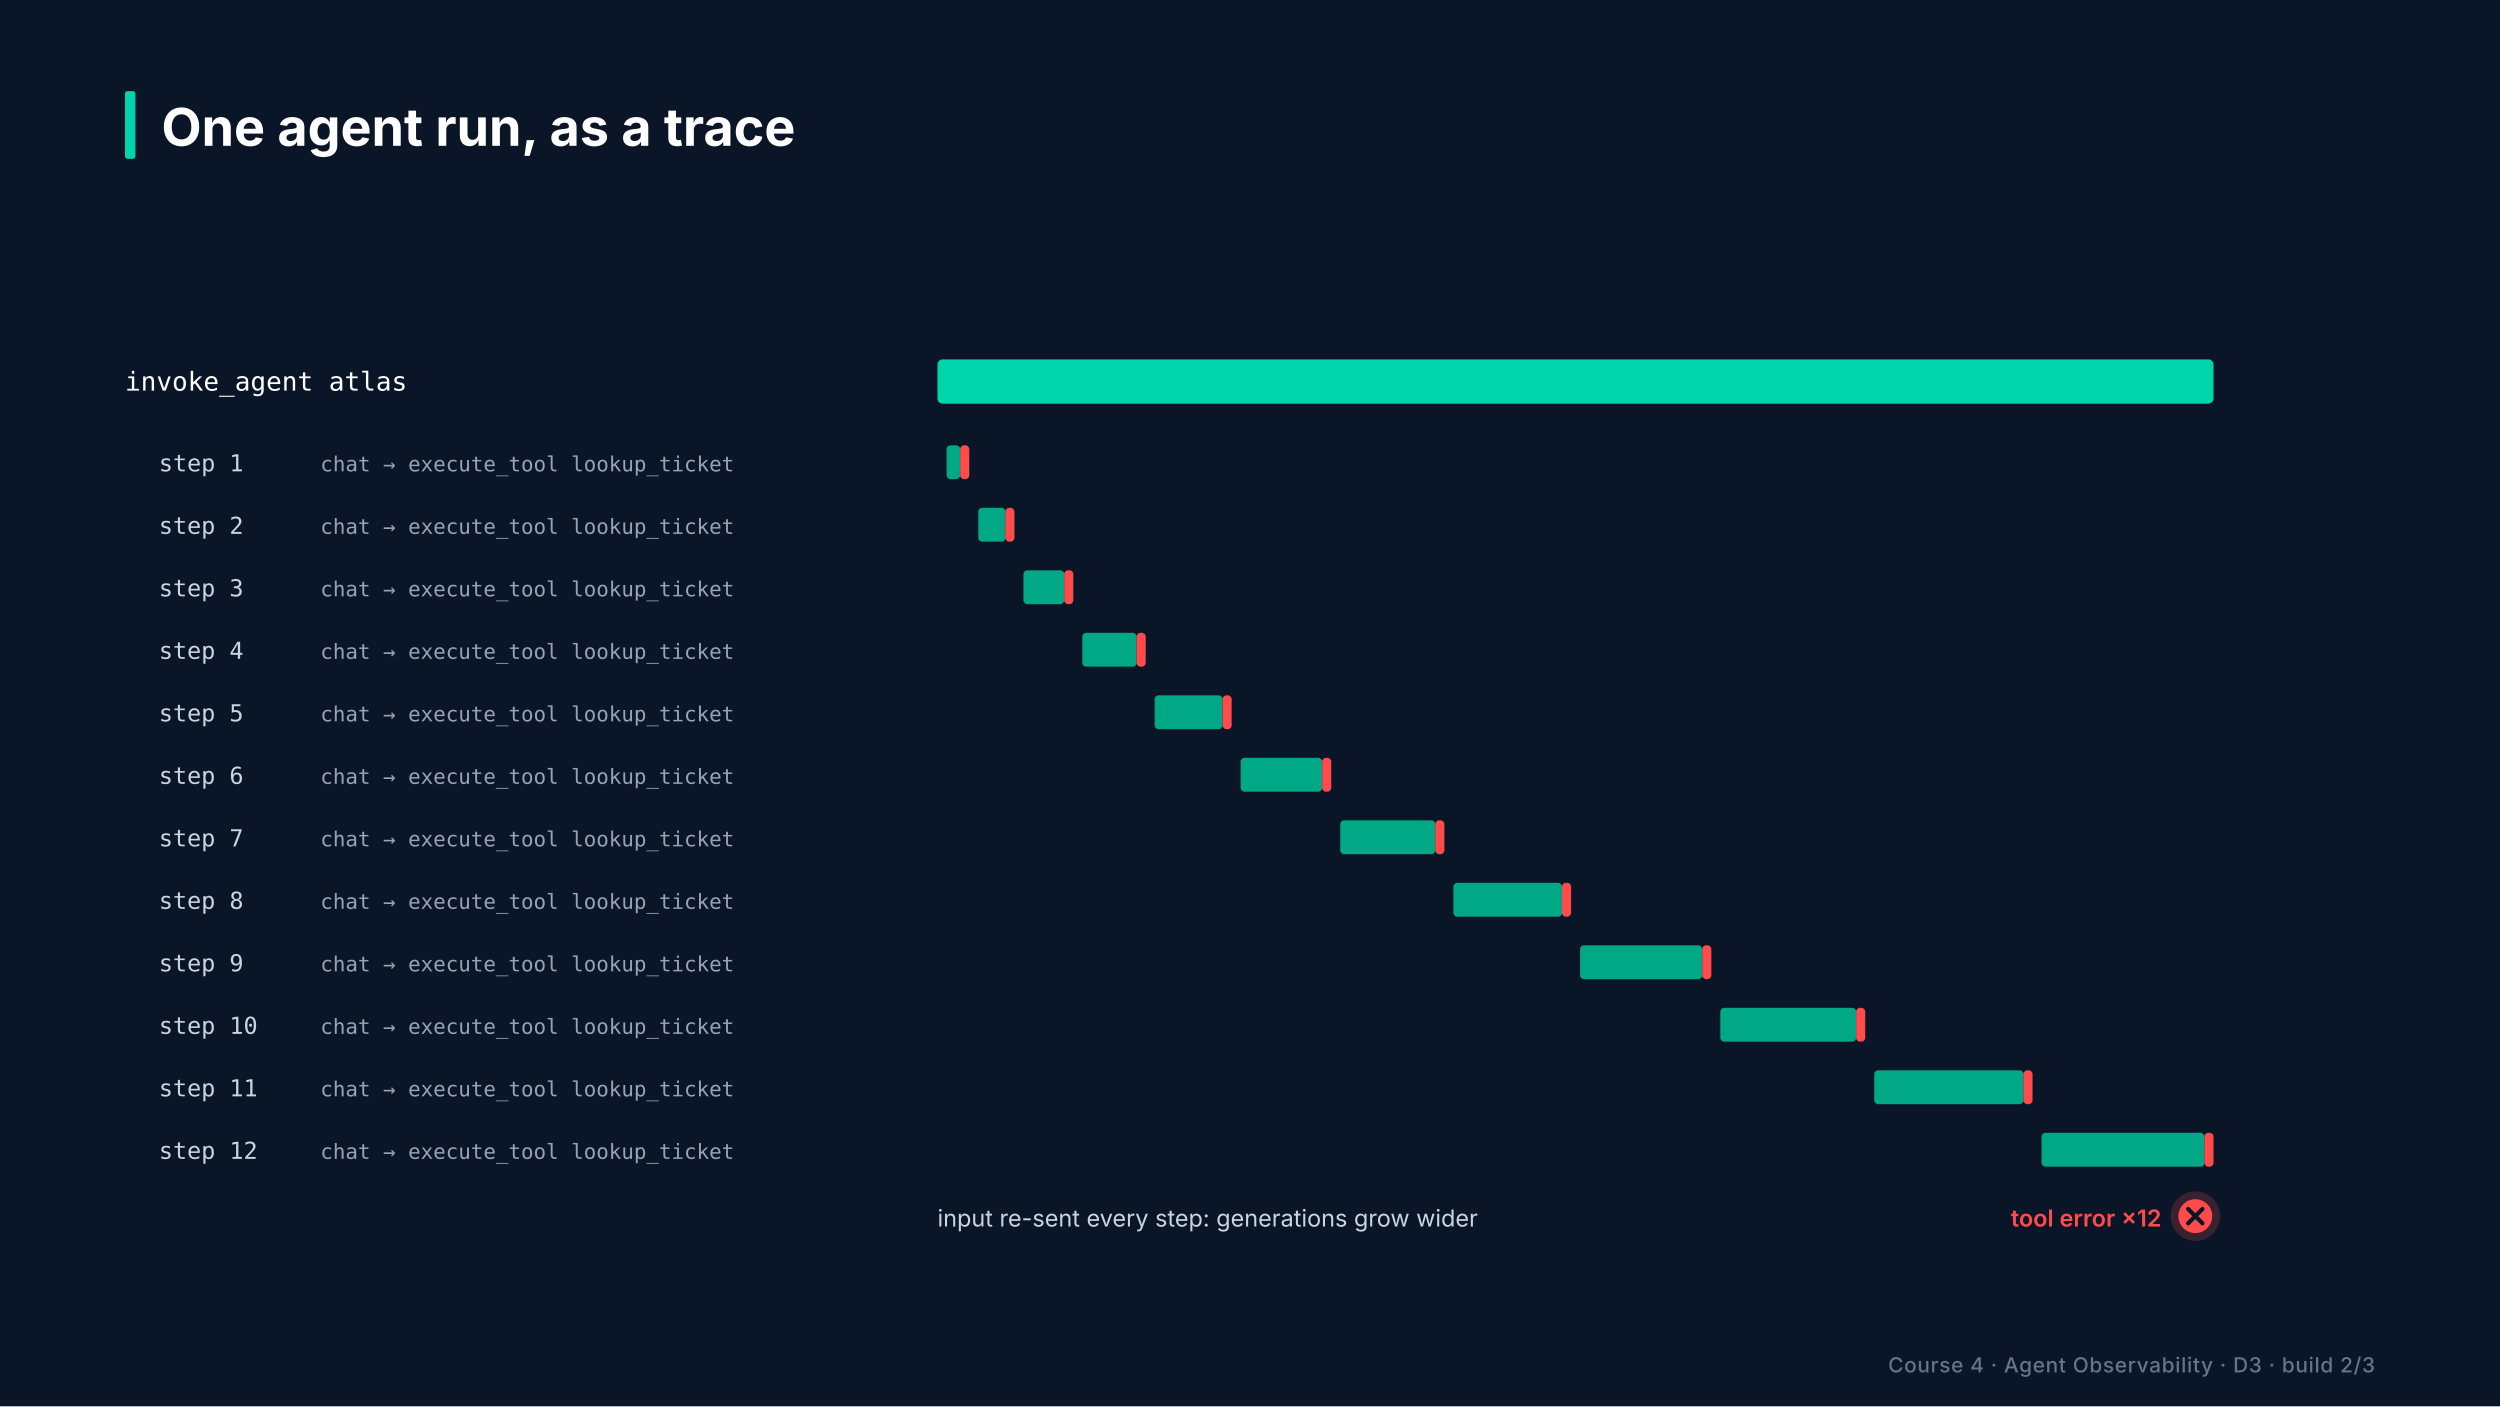
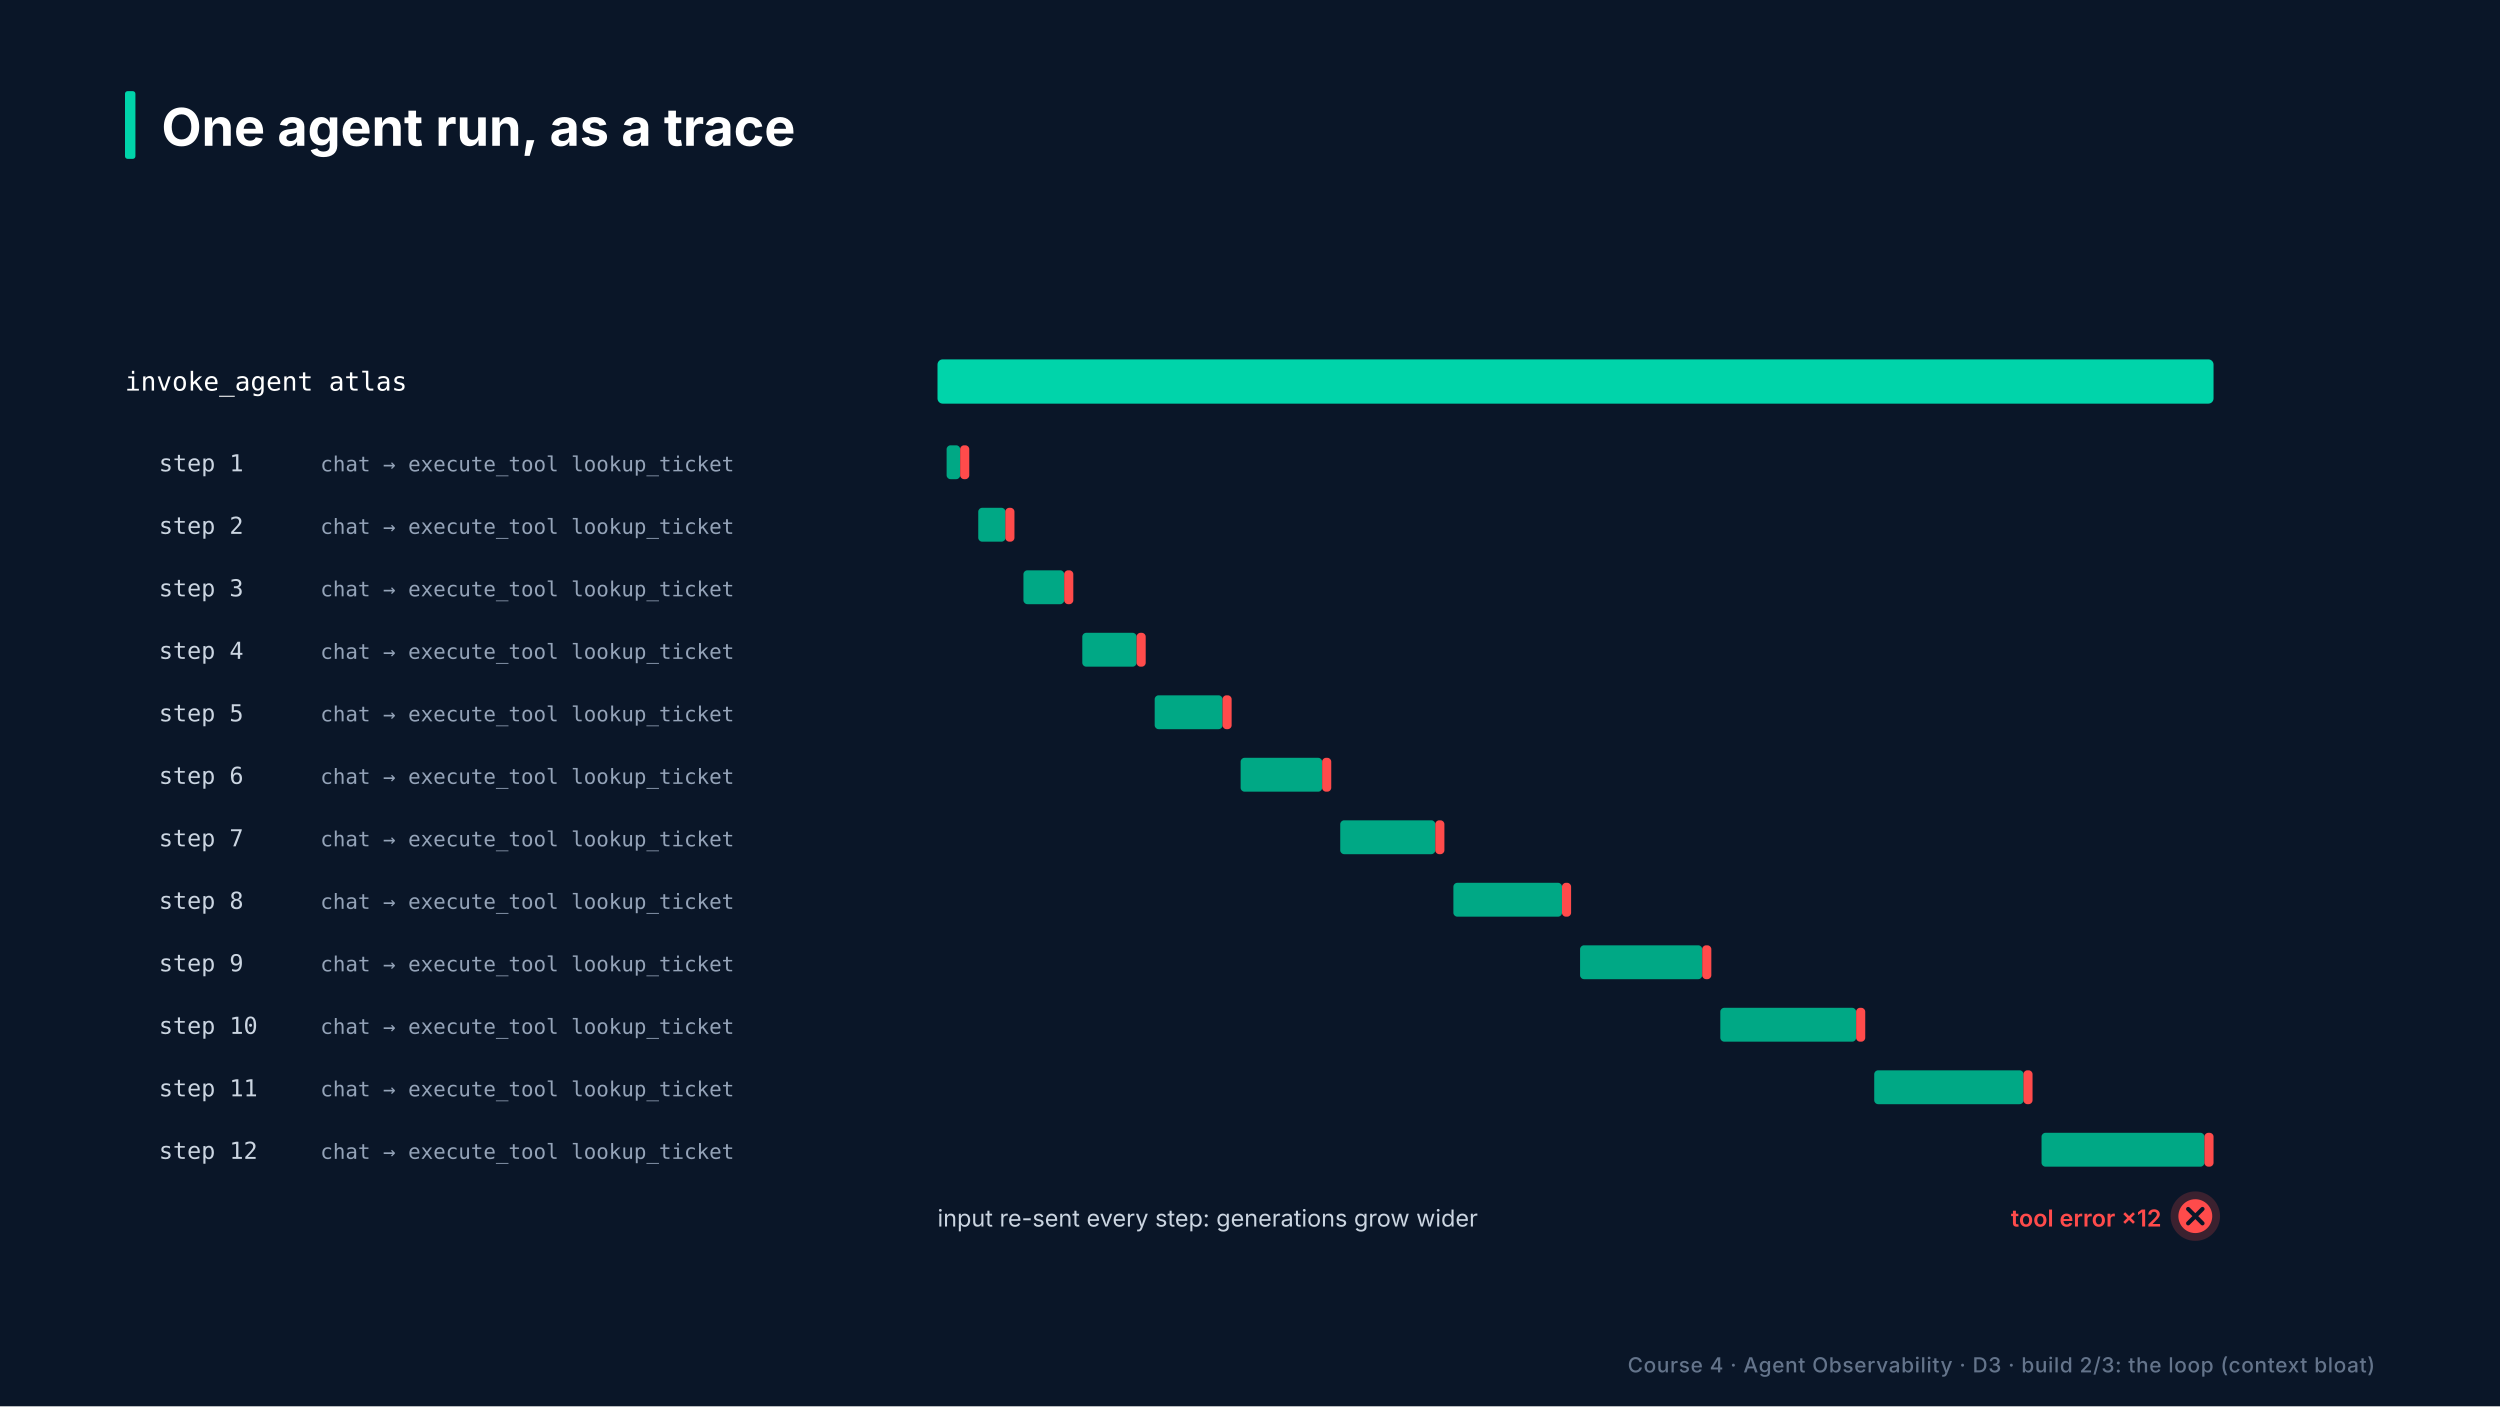
<svg xmlns="http://www.w3.org/2000/svg" viewBox="0 0 1920 1080" width="1920" height="1080" role="img" aria-labelledby="t-D3">
  <defs>
    <marker id="arr-flow" viewBox="0 0 16 16" markerWidth="16" markerHeight="16" refX="12" refY="8" orient="auto-start-reverse" markerUnits="userSpaceOnUse">
      <path d="M3 2.5 L12.5 8 L3 13.5" fill="none" stroke="#FFFFFF99" stroke-width="2.6" stroke-linecap="round" stroke-linejoin="round" />
    </marker>
    <marker id="arr-teal" viewBox="0 0 16 16" markerWidth="16" markerHeight="16" refX="12" refY="8" orient="auto-start-reverse" markerUnits="userSpaceOnUse">
      <path d="M3 2.5 L12.5 8 L3 13.5" fill="none" stroke="#00D4AA" stroke-width="2.6" stroke-linecap="round" stroke-linejoin="round" />
    </marker>
    <marker id="arr-red" viewBox="0 0 16 16" markerWidth="16" markerHeight="16" refX="12" refY="8" orient="auto-start-reverse" markerUnits="userSpaceOnUse">
      <path d="M3 2.5 L12.5 8 L3 13.5" fill="none" stroke="#FF4B4B" stroke-width="2.6" stroke-linecap="round" stroke-linejoin="round" />
    </marker>
    <marker id="arr-amber" viewBox="0 0 16 16" markerWidth="16" markerHeight="16" refX="12" refY="8" orient="auto-start-reverse" markerUnits="userSpaceOnUse">
      <path d="M3 2.5 L12.5 8 L3 13.5" fill="none" stroke="#FFB020" stroke-width="2.6" stroke-linecap="round" stroke-linejoin="round" />
    </marker>
    <marker id="arr-gray" viewBox="0 0 16 16" markerWidth="16" markerHeight="16" refX="12" refY="8" orient="auto-start-reverse" markerUnits="userSpaceOnUse">
      <path d="M3 2.5 L12.5 8 L3 13.5" fill="none" stroke="#64748B" stroke-width="2.6" stroke-linecap="round" stroke-linejoin="round" />
    </marker>
    <marker id="arr-white" viewBox="0 0 16 16" markerWidth="16" markerHeight="16" refX="12" refY="8" orient="auto-start-reverse" markerUnits="userSpaceOnUse">
      <path d="M3 2.5 L12.5 8 L3 13.5" fill="none" stroke="#FFFFFF" stroke-width="2.6" stroke-linecap="round" stroke-linejoin="round" />
    </marker>
  </defs>
  <rect width="1920" height="1080" fill="#0A1628" />
  <g id="diagram-title">
    <rect x="96" y="70" width="8" height="52" rx="2" fill="#00D4AA" />
    <text x="124" y="112" font-family="Inter, 'Inter var', 'Helvetica Neue', Arial, sans-serif" font-size="40" font-weight="700" fill="#FFFFFF">One agent run, as a trace</text>
-     <text x="1824" y="1054" font-family="Inter, 'Inter var', 'Helvetica Neue', Arial, sans-serif" font-size="16" font-weight="500" fill="#64748B" text-anchor="end" letter-spacing="0.5">Course 4 · Agent Observability · D3 · build 2/3</text>
+     <text x="1824" y="1054" font-family="Inter, 'Inter var', 'Helvetica Neue', Arial, sans-serif" font-size="16" font-weight="500" fill="#64748B" text-anchor="end" letter-spacing="0.5">Course 4 · Agent Observability · D3 · build 2/3: the loop (context bloat)</text>
  </g>
  <g id="build-1">
    <defs>
      <pattern id="hatch-teal" width="12" height="12" patternUnits="userSpaceOnUse" patternTransform="rotate(45)">
        <rect width="12" height="12" fill="#1A2742" />
        <rect width="5" height="12" fill="#00D4AA" />
      </pattern>
      <pattern id="hatch-white" width="12" height="12" patternUnits="userSpaceOnUse" patternTransform="rotate(45)">
        <rect width="12" height="12" fill="#1A2742" />
        <rect width="5" height="12" fill="#FFFFFF" fill-opacity="0.8" />
      </pattern>
    </defs>
  </g>
  <g id="build-2-only">
    <text x="96" y="300" font-family="'JetBrains Mono', 'Fira Code', Menlo, Consolas, monospace" font-size="20" font-weight="500" fill="#FFFFFF" text-anchor="start">invoke_agent atlas</text>
    <rect x="720" y="276" width="980" height="34" rx="4" fill="#00D4AA" />
    <text x="122" y="362" font-family="'JetBrains Mono', 'Fira Code', Menlo, Consolas, monospace" font-size="18" font-weight="500" fill="#CBD5E1" text-anchor="start">step 1</text>
    <text x="246" y="362" font-family="'JetBrains Mono', 'Fira Code', Menlo, Consolas, monospace" font-size="16" font-weight="400" fill="#94A3B8" text-anchor="start">chat → execute_tool lookup_ticket</text>
    <rect x="727.0" y="342" width="10.4" height="26" rx="3" fill="#00A885" />
    <rect x="737.4" y="342" width="7.0" height="26" rx="3" fill="#FF4B4B" />
    <text x="122" y="410" font-family="'JetBrains Mono', 'Fira Code', Menlo, Consolas, monospace" font-size="18" font-weight="500" fill="#CBD5E1" text-anchor="start">step 2</text>
    <text x="246" y="410" font-family="'JetBrains Mono', 'Fira Code', Menlo, Consolas, monospace" font-size="16" font-weight="400" fill="#94A3B8" text-anchor="start">chat → execute_tool lookup_ticket</text>
    <rect x="751.3" y="390" width="20.9" height="26" rx="3" fill="#00A885" />
    <rect x="772.1" y="390" width="7.0" height="26" rx="3" fill="#FF4B4B" />
    <text x="122" y="458" font-family="'JetBrains Mono', 'Fira Code', Menlo, Consolas, monospace" font-size="18" font-weight="500" fill="#CBD5E1" text-anchor="start">step 3</text>
    <text x="246" y="458" font-family="'JetBrains Mono', 'Fira Code', Menlo, Consolas, monospace" font-size="16" font-weight="400" fill="#94A3B8" text-anchor="start">chat → execute_tool lookup_ticket</text>
    <rect x="786.0" y="438" width="31.3" height="26" rx="3" fill="#00A885" />
    <rect x="817.3" y="438" width="7.0" height="26" rx="3" fill="#FF4B4B" />
    <text x="122" y="506" font-family="'JetBrains Mono', 'Fira Code', Menlo, Consolas, monospace" font-size="18" font-weight="500" fill="#CBD5E1" text-anchor="start">step 4</text>
    <text x="246" y="506" font-family="'JetBrains Mono', 'Fira Code', Menlo, Consolas, monospace" font-size="16" font-weight="400" fill="#94A3B8" text-anchor="start">chat → execute_tool lookup_ticket</text>
    <rect x="831.2" y="486" width="41.7" height="26" rx="3" fill="#00A885" />
    <rect x="872.9" y="486" width="7.0" height="26" rx="3" fill="#FF4B4B" />
    <text x="122" y="554" font-family="'JetBrains Mono', 'Fira Code', Menlo, Consolas, monospace" font-size="18" font-weight="500" fill="#CBD5E1" text-anchor="start">step 5</text>
    <text x="246" y="554" font-family="'JetBrains Mono', 'Fira Code', Menlo, Consolas, monospace" font-size="16" font-weight="400" fill="#94A3B8" text-anchor="start">chat → execute_tool lookup_ticket</text>
    <rect x="886.8" y="534" width="52.1" height="26" rx="3" fill="#00A885" />
    <rect x="938.9" y="534" width="7.0" height="26" rx="3" fill="#FF4B4B" />
    <text x="122" y="602" font-family="'JetBrains Mono', 'Fira Code', Menlo, Consolas, monospace" font-size="18" font-weight="500" fill="#CBD5E1" text-anchor="start">step 6</text>
    <text x="246" y="602" font-family="'JetBrains Mono', 'Fira Code', Menlo, Consolas, monospace" font-size="16" font-weight="400" fill="#94A3B8" text-anchor="start">chat → execute_tool lookup_ticket</text>
    <rect x="952.8" y="582" width="62.6" height="26" rx="3" fill="#00A885" />
    <rect x="1015.4" y="582" width="7.0" height="26" rx="3" fill="#FF4B4B" />
    <text x="122" y="650" font-family="'JetBrains Mono', 'Fira Code', Menlo, Consolas, monospace" font-size="18" font-weight="500" fill="#CBD5E1" text-anchor="start">step 7</text>
    <text x="246" y="650" font-family="'JetBrains Mono', 'Fira Code', Menlo, Consolas, monospace" font-size="16" font-weight="400" fill="#94A3B8" text-anchor="start">chat → execute_tool lookup_ticket</text>
    <rect x="1029.3" y="630" width="73.0" height="26" rx="3" fill="#00A885" />
    <rect x="1102.3" y="630" width="7.0" height="26" rx="3" fill="#FF4B4B" />
    <text x="122" y="698" font-family="'JetBrains Mono', 'Fira Code', Menlo, Consolas, monospace" font-size="18" font-weight="500" fill="#CBD5E1" text-anchor="start">step 8</text>
    <text x="246" y="698" font-family="'JetBrains Mono', 'Fira Code', Menlo, Consolas, monospace" font-size="16" font-weight="400" fill="#94A3B8" text-anchor="start">chat → execute_tool lookup_ticket</text>
    <rect x="1116.2" y="678" width="83.4" height="26" rx="3" fill="#00A885" />
    <rect x="1199.6" y="678" width="7.0" height="26" rx="3" fill="#FF4B4B" />
    <text x="122" y="746" font-family="'JetBrains Mono', 'Fira Code', Menlo, Consolas, monospace" font-size="18" font-weight="500" fill="#CBD5E1" text-anchor="start">step 9</text>
    <text x="246" y="746" font-family="'JetBrains Mono', 'Fira Code', Menlo, Consolas, monospace" font-size="16" font-weight="400" fill="#94A3B8" text-anchor="start">chat → execute_tool lookup_ticket</text>
    <rect x="1213.5" y="726" width="93.8" height="26" rx="3" fill="#00A885" />
    <rect x="1307.3" y="726" width="7.0" height="26" rx="3" fill="#FF4B4B" />
    <text x="122" y="794" font-family="'JetBrains Mono', 'Fira Code', Menlo, Consolas, monospace" font-size="18" font-weight="500" fill="#CBD5E1" text-anchor="start">step 10</text>
    <text x="246" y="794" font-family="'JetBrains Mono', 'Fira Code', Menlo, Consolas, monospace" font-size="16" font-weight="400" fill="#94A3B8" text-anchor="start">chat → execute_tool lookup_ticket</text>
    <rect x="1321.2" y="774" width="104.3" height="26" rx="3" fill="#00A885" />
    <rect x="1425.5" y="774" width="7.0" height="26" rx="3" fill="#FF4B4B" />
    <text x="122" y="842" font-family="'JetBrains Mono', 'Fira Code', Menlo, Consolas, monospace" font-size="18" font-weight="500" fill="#CBD5E1" text-anchor="start">step 11</text>
    <text x="246" y="842" font-family="'JetBrains Mono', 'Fira Code', Menlo, Consolas, monospace" font-size="16" font-weight="400" fill="#94A3B8" text-anchor="start">chat → execute_tool lookup_ticket</text>
    <rect x="1439.4" y="822" width="114.7" height="26" rx="3" fill="#00A885" />
    <rect x="1554.0" y="822" width="7.0" height="26" rx="3" fill="#FF4B4B" />
    <text x="122" y="890" font-family="'JetBrains Mono', 'Fira Code', Menlo, Consolas, monospace" font-size="18" font-weight="500" fill="#CBD5E1" text-anchor="start">step 12</text>
    <text x="246" y="890" font-family="'JetBrains Mono', 'Fira Code', Menlo, Consolas, monospace" font-size="16" font-weight="400" fill="#94A3B8" text-anchor="start">chat → execute_tool lookup_ticket</text>
    <rect x="1567.9" y="870" width="125.1" height="26" rx="3" fill="#00A885" />
    <rect x="1693.0" y="870" width="7.0" height="26" rx="3" fill="#FF4B4B" />
    <g>
      <circle cx="1686" cy="934" r="19" fill="#FF4B4B33" />
      <circle cx="1686" cy="934" r="13" fill="#FF4B4B" />
      <path d="M1680.5 928.5 L1691.5 939.5 M1691.5 928.5 L1680.5 939.5" stroke="#0A1628" stroke-width="3.2" stroke-linecap="round" />
    </g>
    <text x="1660" y="942" font-family="Inter, 'Inter var', 'Helvetica Neue', Arial, sans-serif" font-size="18" font-weight="600" fill="#FF4B4B" text-anchor="end">tool error ×12</text>
    <text x="720" y="942" font-family="Inter, 'Inter var', 'Helvetica Neue', Arial, sans-serif" font-size="18" font-weight="400" fill="#CBD5E1" text-anchor="start">input re-sent every step: generations grow wider</text>
  </g>
</svg>
